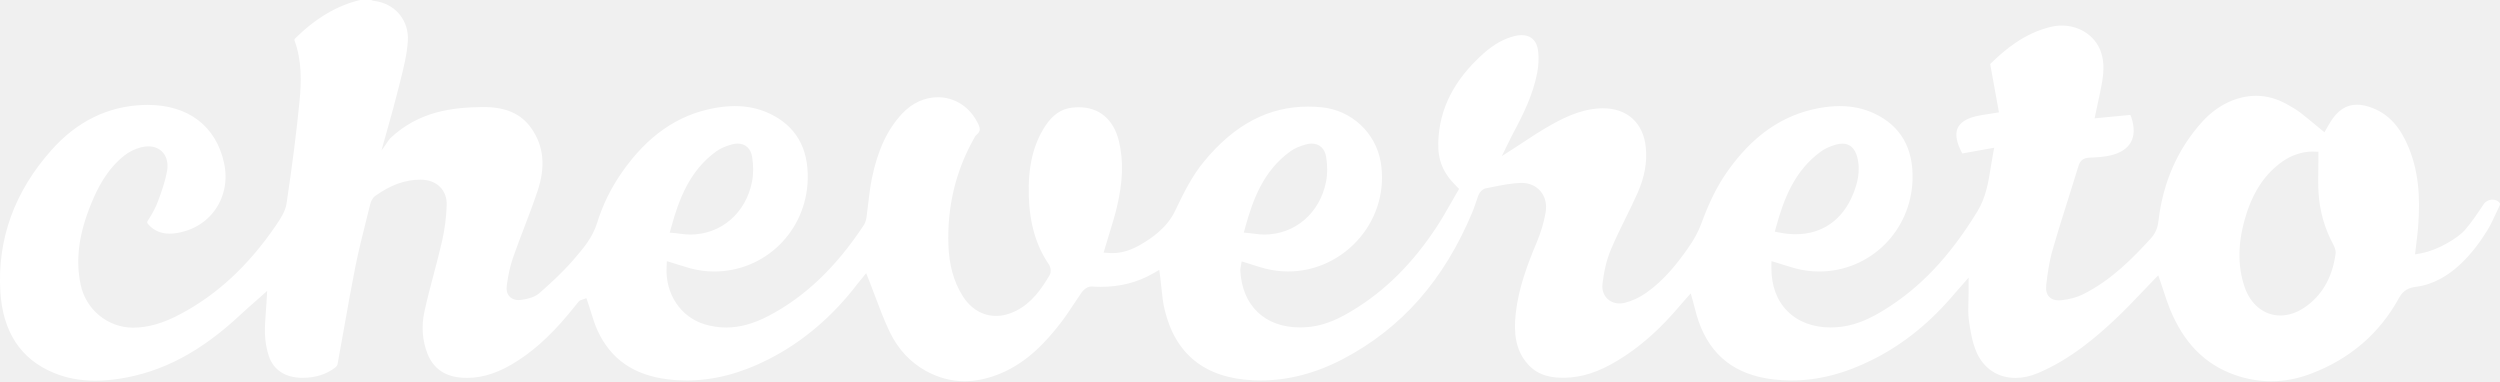
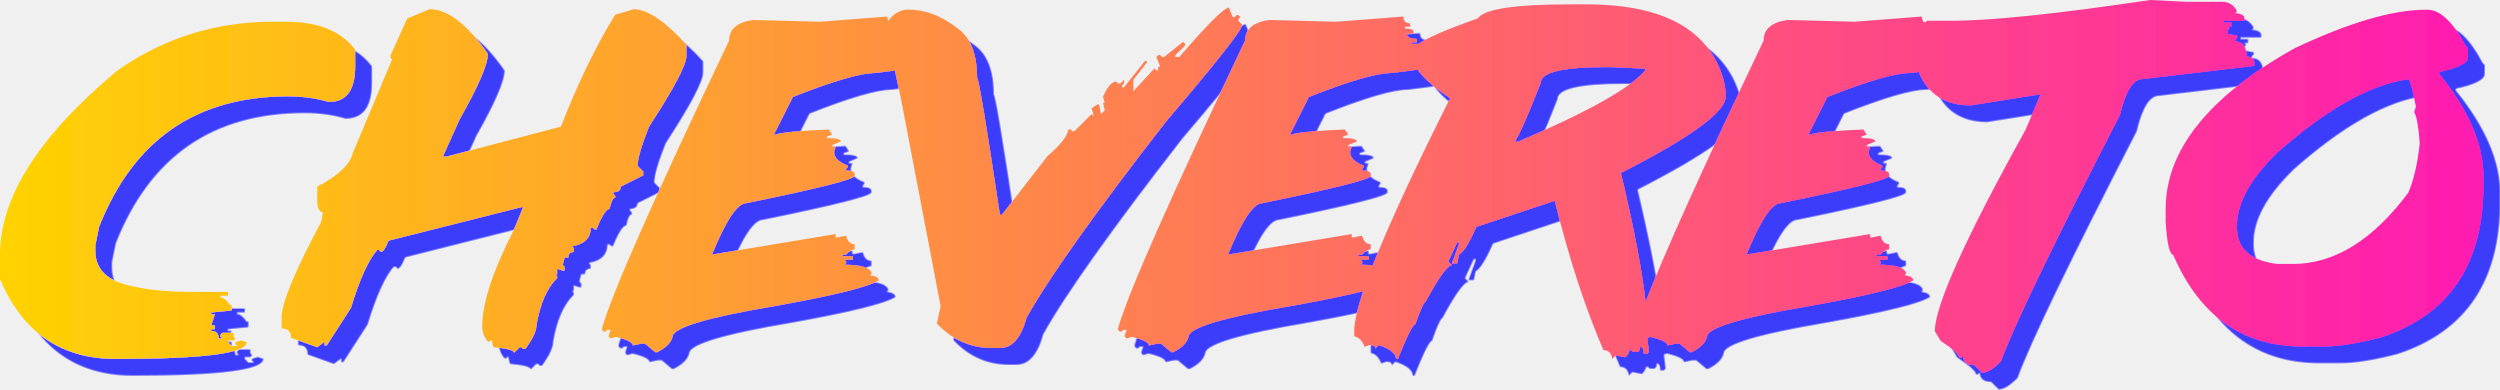
- <svg xmlns="http://www.w3.org/2000/svg" version="1.1" id="Layer_1" x="0px" y="0px" width="501.76px" height="76.521px" viewBox="0 0 501.76 76.521" enable-background="new 0 0 501.76 76.521" xml:space="preserve">
-   <path fill-rule="evenodd" clip-rule="evenodd" fill="#FFFFFF" d="M500.264,40.068c-0.738,0-1.422,0.359-1.814,0.963  c-1.184,1.791-2.361,3.53-3.713,5.117c-1.295,1.514-5.34,4.031-8.699,4.662l-1.33,0.25l0.16-1.351l0.15-1.28  c0.109-0.909,0.219-1.779,0.289-2.649c0.551-6.7-0.029-11.69-1.889-16.2c-1.682-4.08-3.941-6.57-7.111-7.85  c-1.18-0.48-2.279-0.721-3.26-0.721c-2.17,0-3.93,1.17-5.389,3.58c-0.15,0.25-0.291,0.5-0.461,0.78l-0.67,1.18l-0.91-0.75  c-0.42-0.34-0.82-0.67-1.23-1.01c-0.949-0.79-1.859-1.54-2.799-2.26c-0.76-0.57-1.641-1.07-2.561-1.59c-2-1.13-4.09-1.71-6.23-1.71  c-3.869,0-7.811,1.899-10.811,5.22c-4.908,5.42-7.859,12.11-8.77,19.86c-0.109,0.989-0.389,2.279-1.48,3.479  c-3.629,3.98-7.969,8.45-13.689,11.29c-1.23,0.61-2.73,1.01-4.34,1.18c-0.18,0.021-0.359,0.03-0.52,0.03  c-0.85,0-1.5-0.26-1.951-0.76c-0.479-0.54-0.658-1.3-0.549-2.32c0.26-2.26,0.59-4.67,1.26-6.99c1.08-3.75,2.27-7.529,3.43-11.189  c0.6-1.91,1.201-3.83,1.791-5.74c0.33-1.09,1.01-1.6,2.199-1.649c1.471-0.061,2.891-0.131,4.23-0.45  c1.959-0.45,3.369-1.37,4.08-2.65c0.719-1.31,0.75-3.03,0.09-4.99c-0.061-0.17-0.121-0.33-0.189-0.489l-7.182,0.689l0.281-1.33  c0.129-0.649,0.27-1.27,0.4-1.88c0.299-1.36,0.58-2.66,0.799-3.939c0.381-2.221,0.59-4.811-0.65-7.19  c-1.379-2.64-4.219-4.28-7.42-4.28c-0.709,0-1.43,0.08-2.139,0.25c-5.301,1.24-9.301,4.58-12.23,7.471l1.76,9.699l-1,0.16  c-0.5,0.09-0.961,0.16-1.391,0.22c-0.859,0.131-1.6,0.24-2.309,0.421c-1.852,0.46-3.041,1.229-3.551,2.29  c-0.51,1.05-0.359,2.47,0.43,4.22c0.141,0.33,0.311,0.64,0.471,0.939l6.389-1.149l-0.26,1.42c-0.148,0.82-0.279,1.63-0.41,2.42  c-0.5,3.15-0.979,6.13-2.719,8.97c-5.551,9.07-11.52,15.36-18.76,19.79c-2.17,1.33-5.111,2.91-8.521,3.33  c-0.729,0.09-1.449,0.14-2.139,0.14c-3.551,0-6.561-1.14-8.701-3.29c-2.119-2.13-3.219-5.13-3.199-8.689l0.01-1.33l1.279,0.38  c0.4,0.13,0.801,0.25,1.201,0.38c0.75,0.23,1.48,0.46,2.23,0.67c1.58,0.431,3.219,0.65,4.85,0.65  c10.219-0.01,18.459-8.11,18.76-18.46c0.18-6.32-2.4-10.771-7.66-13.25c-2.141-1-4.41-1.49-6.971-1.49  c-1.299,0-2.689,0.14-4.129,0.4c-7.34,1.35-13.381,5.54-18.48,12.83c-1.971,2.81-3.57,6.02-5.18,10.42  c-0.58,1.58-1.48,3.22-2.75,5.01c-2.09,2.96-4.721,6.32-8.291,8.82c-1.359,0.96-2.859,1.649-4.33,2.01  c-0.34,0.08-0.689,0.12-1.02,0.12c-1.039,0-1.959-0.4-2.609-1.12c-0.65-0.73-0.939-1.73-0.811-2.811  c0.311-2.67,0.859-4.899,1.67-6.84c0.9-2.149,1.939-4.27,2.951-6.319c0.818-1.66,1.67-3.37,2.42-5.08  c1.42-3.2,1.959-6.221,1.648-9.21c-0.51-4.88-3.729-7.79-8.6-7.79c-0.23,0-0.459,0.01-0.689,0.02  c-4.131,0.23-7.65,2.101-10.891,3.99c-1.229,0.72-2.439,1.51-3.729,2.36c-0.621,0.409-1.262,0.829-1.941,1.27l-3.049,1.96  l1.609-3.25l0.301-0.62c0.158-0.33,0.289-0.59,0.43-0.84c1.979-3.67,3.93-7.67,4.76-11.97c0.279-1.431,0.35-2.91,0.209-4.26  c-0.209-2.16-1.398-3.341-3.34-3.341c-0.43,0-0.9,0.061-1.389,0.181c-2.141,0.52-4.191,1.67-6.262,3.51  c-5.898,5.27-8.869,11.09-9.068,17.81c-0.102,3.61,0.949,6.16,3.629,8.811l0.551,0.55l-0.391,0.67c-0.41,0.7-0.82,1.41-1.221,2.12  c-0.908,1.59-1.84,3.229-2.869,4.8c-4.811,7.33-10.32,12.82-16.84,16.771c-2.35,1.43-5.211,2.93-8.529,3.319  c-0.711,0.08-1.42,0.12-2.102,0.12c-7.029,0-11.609-4.38-11.959-11.439c-0.01-0.221,0.02-0.391,0.05-0.53l0.03-0.16l0.189-1.12  l1.09,0.33c0.41,0.13,0.82,0.26,1.221,0.39c0.85,0.271,1.65,0.53,2.459,0.73c1.51,0.38,3.041,0.57,4.57,0.57  c5.5,0,10.75-2.471,14.391-6.78c3.57-4.23,5.1-9.76,4.18-15.17c-1-5.92-5.9-10.45-11.92-11.01c-0.891-0.08-1.77-0.13-2.641-0.13  c-7.959,0-14.789,3.6-20.889,11c-2.381,2.88-4.051,6.21-5.831,9.949c-1.62,3.4-4.72,5.48-6.9,6.75c-2.02,1.16-3.8,1.7-5.61,1.7  c-0.19,0-0.38,0-0.57-0.01l-1.25-0.08l0.35-1.2c0.25-0.82,0.5-1.64,0.74-2.439c0.55-1.79,1.07-3.471,1.5-5.2  c1.29-5.29,1.44-9.601,0.47-13.57c-1.08-4.36-3.94-6.77-8.07-6.77c-0.44,0-0.9,0.029-1.37,0.09c-2.13,0.24-3.89,1.46-5.36,3.71  c-2.4,3.689-3.45,8.14-3.28,14.02c0.16,5.511,1.48,10.011,4.03,13.73c0.36,0.53,0.52,1.479,0.16,2.12c-1.64,2.79-3.59,5.6-6.77,7.2  c-1.34,0.67-2.68,1.01-3.99,1.01c-2.72,0-5.11-1.44-6.74-4.061c-1.76-2.83-2.68-6.14-2.82-10.13c-0.27-7.689,1.44-14.859,5.08-21.33  l0.06-0.109c0.09-0.19,0.23-0.48,0.5-0.71c0.89-0.771,0.87-1.33-0.1-3c-1.64-2.851-4.5-4.551-7.66-4.551  c-2.64,0-5.19,1.17-7.16,3.28c-2.98,3.19-4.91,7.32-6.08,12.99c-0.34,1.649-0.54,3.37-0.74,5.04c-0.1,0.899-0.21,1.8-0.33,2.689  c-0.08,0.521-0.2,1.12-0.53,1.631c-5.58,8.479-11.85,14.449-19.18,18.279c-2.98,1.55-5.75,2.311-8.48,2.311  c-1.44,0-2.88-0.221-4.3-0.641c-4.8-1.46-7.88-6.029-7.65-11.38l0.06-1.29l1.24,0.37c0.39,0.12,0.77,0.24,1.16,0.37  c0.75,0.23,1.5,0.47,2.26,0.68c1.58,0.431,3.21,0.65,4.84,0.65c10.23-0.01,18.47-8.11,18.77-18.45c0.18-6.33-2.4-10.78-7.66-13.25  c-2.14-1.01-4.41-1.5-6.97-1.5c-1.3,0-2.69,0.14-4.12,0.4c-7.35,1.35-13.39,5.54-18.49,12.819c-2.24,3.2-3.94,6.66-5.05,10.28  c-0.91,2.93-2.81,5.13-4.66,7.26l-0.08,0.101c-2.25,2.6-4.84,4.939-6.83,6.68c-0.8,0.69-2.03,1.15-3.67,1.35  c-0.18,0.03-0.34,0.04-0.5,0.04c-0.99,0-1.56-0.409-1.86-0.76c-0.47-0.54-0.64-1.28-0.51-2.2c0.31-2.229,0.71-3.989,1.25-5.54  c0.71-2.029,1.49-4.069,2.24-6.04c0.92-2.399,1.87-4.89,2.69-7.359c1.65-4.92,1.24-9.021-1.24-12.561  c-2.04-2.92-5.1-4.279-9.62-4.279h-0.25c-5.89,0.069-12.67,0.819-18.42,6.229c-0.22,0.21-0.43,0.55-0.67,0.87  c-0.31,0.44-0.14,0.21-0.51,0.76l-0.62,0.87l-0.01,0.05l-0.01-0.02l0.02-0.03l0.15-0.56c0.34-1.21,0.68-2.42,1.02-3.63  c0.78-2.771,1.58-5.63,2.28-8.46l0.31-1.24c0.67-2.65,1.36-5.391,1.53-8.07c0.28-4.2-2.6-7.6-6.83-8.08  c-0.21-0.02-0.38-0.09-0.52-0.17h-2.23c-4.61,1.09-8.87,3.61-13.03,7.7c-0.06,0.06-0.14,0.19-0.18,0.29  c1.58,4.22,1.42,8.61,1.05,12.35c-0.6,6.12-1.43,12.641-2.6,20.49c-0.25,1.64-1.26,3.12-2.17,4.46  c-5.48,8.01-11.74,13.82-19.14,17.75c-3.46,1.84-6.46,2.71-9.5,2.72c-5.04,0-9.46-3.609-10.51-8.6c-1.06-4.98-0.4-10.14,2.08-16.21  c1.23-3.04,3.11-6.9,6.67-9.73c0.94-0.75,2.14-1.34,3.38-1.659c0.5-0.12,0.99-0.19,1.45-0.19c1.22,0,2.28,0.46,2.97,1.29  c0.77,0.92,1.04,2.23,0.78,3.7c-0.37,2.04-1.07,4.02-1.82,6.04c-0.45,1.21-1.12,2.49-1.98,3.8c-0.24,0.36-0.29,0.479,0.16,0.96  c1.09,1.16,2.45,1.73,4.17,1.73c0.38,0,0.8-0.03,1.22-0.091c3.31-0.47,6.13-2.159,7.95-4.76c1.84-2.64,2.47-5.93,1.76-9.26  c-1.59-7.46-7.19-11.73-15.35-11.73c-0.24,0-0.49,0-0.74,0.011c-7.16,0.22-13.41,3.26-18.56,9.05  c-7.46,8.37-10.91,17.96-10.26,28.49c0.5,8.02,4.09,13.479,10.67,16.21c2.57,1.069,5.31,1.59,8.38,1.59c1.5,0,3.11-0.13,4.78-0.38  c8.69-1.33,16.43-5.431,24.38-12.88c0.89-0.83,1.8-1.631,2.61-2.341l0.93-0.819l1.8-1.601l-0.14,2.41  c-0.03,0.51-0.07,1.07-0.12,1.65c-0.11,1.399-0.23,2.979-0.19,4.52c0.05,1.59,0.33,3.17,0.81,4.58c0.96,2.771,3.34,4.29,6.78,4.29  c2.56-0.01,4.76-0.71,6.51-2.06c0.26-0.2,0.44-0.49,0.46-0.61c0.47-2.51,0.91-5.03,1.36-7.54c0.69-3.92,1.41-7.979,2.2-11.95  c0.63-3.16,1.42-6.33,2.19-9.39c0.28-1.09,0.55-2.19,0.82-3.29c0.11-0.43,0.38-1.22,0.99-1.66c3.13-2.229,6.01-3.27,9.09-3.27h0.12  c1.6,0.02,2.93,0.54,3.86,1.5c0.88,0.909,1.33,2.159,1.29,3.59c-0.07,2.39-0.39,4.85-0.95,7.319c-0.51,2.23-1.1,4.46-1.67,6.62  c-0.65,2.45-1.32,4.98-1.86,7.49c-0.63,2.9-0.41,5.83,0.65,8.47c1.18,2.95,3.54,4.551,7,4.761c0.3,0.02,0.59,0.029,0.89,0.029  c3.36,0,6.64-1.12,10.33-3.529c3.9-2.54,7.44-5.94,11.48-11.021l0.15-0.189c0.14-0.19,0.29-0.37,0.45-0.561  c0.25-0.28,0.56-0.35,0.62-0.36l0.95-0.34l0.33,0.96c0.2,0.61,0.39,1.21,0.58,1.82c0.41,1.32,0.79,2.56,1.33,3.73  c2.65,5.75,7.27,8.939,14.11,9.779c1.26,0.16,2.53,0.23,3.78,0.23c5.41,0,10.79-1.391,16.45-4.26  c6.83-3.471,12.86-8.601,17.92-15.25c0.19-0.261,0.4-0.5,0.58-0.71l1.07-1.311l0.63,1.58c0.41,1.03,0.8,2.08,1.2,3.14  c0.88,2.351,1.8,4.79,2.9,7.08c1.67,3.45,4.11,6.07,7.24,7.811c2.49,1.37,5.1,2.069,7.77,2.069c2.29,0,4.7-0.51,7.17-1.529  c5.5-2.261,9.33-6.57,12.06-10.08c0.94-1.2,1.81-2.521,2.65-3.79c0.54-0.82,1.08-1.641,1.64-2.44c0.09-0.12,0.86-1.17,1.94-1.17  h0.01c0.61,0.04,1.22,0.07,1.83,0.07c3.92,0,7.35-0.87,10.49-2.66l1.3-0.74l0.19,1.48c0.09,0.729,0.17,1.45,0.24,2.16  c0.16,1.5,0.3,2.92,0.63,4.279c2.12,8.971,8.069,13.761,17.69,14.23c0.539,0.03,1.069,0.04,1.59,0.04  c5.51,0,11.049-1.44,16.469-4.271c11.811-6.18,20.342-15.859,26.061-29.59c0.23-0.54,0.41-1.1,0.611-1.689  c0.18-0.551,0.359-1.091,0.568-1.631c0.23-0.569,0.801-1.25,1.49-1.38c0.541-0.1,1.08-0.21,1.611-0.319  c1.75-0.351,3.549-0.71,5.379-0.761l0.17-0.01c1.561,0,2.92,0.601,3.83,1.681c0.939,1.119,1.291,2.649,1,4.3  c-0.359,2.01-0.959,4.02-1.779,5.96c-1.85,4.39-3.65,9.16-4.211,14.26c-0.48,4.28,0.141,7.26,2,9.67c1.701,2.21,4.051,3.24,7.4,3.24  c0.52,0,1.07-0.021,1.641-0.07c3.51-0.31,6.9-1.66,11-4.399c3.74-2.49,7.25-5.69,10.729-9.79c0.221-0.261,0.451-0.511,0.701-0.811  l1.65-1.87l0.5,1.78c0.129,0.46,0.24,0.92,0.359,1.35c0.23,0.881,0.449,1.721,0.73,2.5c2.449,6.92,7.359,10.73,15,11.641  c1.209,0.14,2.439,0.21,3.65,0.21c5.379,0,10.77-1.391,16.459-4.271c6.109-3.09,11.471-7.449,16.4-13.319  c0.141-0.17,0.279-0.33,0.49-0.561l2.189-2.49v2.65c0,0.7-0.02,1.38-0.039,2.03c-0.041,1.34-0.08,2.609,0.08,3.8  c0.299,2.17,0.67,4.46,1.529,6.45c1.43,3.3,4.289,5.2,7.83,5.2c1.459,0,2.969-0.32,4.49-0.96c6.549-2.75,11.859-7.341,15.76-11.03  c1.709-1.61,3.299-3.28,4.99-5.05c0.76-0.801,1.52-1.591,2.289-2.391l1.131-1.16l0.529,1.54c0.189,0.54,0.371,1.08,0.541,1.63  c0.389,1.181,0.789,2.391,1.25,3.54c2.75,6.78,6.979,11.11,12.939,13.24c2.439,0.87,4.93,1.311,7.4,1.311  c2.648,0,5.33-0.5,7.979-1.511c7.842-2.97,13.781-8.08,17.682-15.21c0.879-1.6,2.01-2.06,3.449-2.239  c6.881-0.891,11.662-7.093,14.271-11.316c0.682-1.117,1.252-2.35,1.803-3.551c0.244-0.525,0.482-1.053,0.738-1.566v-0.334  C501.428,40.331,500.891,40.068,500.264,40.068z M356.498,45.45c1.539-5.56,3.689-11.22,8.969-15.04  c0.801-0.58,1.811-1.05,3.02-1.39c0.471-0.13,0.891-0.19,1.281-0.19c1.5,0,2.5,0.9,2.98,2.68c0.779,2.92-0.09,5.631-0.811,7.41  c-2.1,5.221-6.211,8.09-11.561,8.09c-1,0-2.049-0.109-3.109-0.31l-1.061-0.21L356.498,45.45z M249.947,45.54  c1.55-5.62,3.711-11.36,9.07-15.189c0.76-0.551,1.76-0.99,3.039-1.351c0.42-0.12,0.82-0.18,1.201-0.18c1.539,0,2.629,0.99,2.9,2.63  c0.289,1.76,0.289,3.49-0.012,5.01c-1.25,6.33-6.229,10.601-12.41,10.62c-0.659,0-1.299-0.08-1.979-0.17  c-0.301-0.04-0.621-0.07-0.94-0.11l-1.181-0.12L249.947,45.54z M134.737,45.54c1.55-5.62,3.72-11.36,9.06-15.189  c0.77-0.551,1.77-0.99,3.04-1.351c0.42-0.12,0.83-0.18,1.21-0.18c1.54,0,2.63,0.979,2.9,2.62c0.29,1.77,0.29,3.5-0.01,5.01  c-1.24,6.34-6.22,10.61-12.4,10.63c-0.66,0-1.29-0.08-1.96-0.16c-0.31-0.04-0.64-0.08-0.97-0.12l-1.19-0.109L134.737,45.54z   M468.758,50.97c-0.67,4.82-2.801,8.46-6.32,10.801c-1.52,1.01-3.17,1.55-4.77,1.55c-3.221,0-5.971-2.19-7.17-5.73  c-1.48-4.38-1.371-9.13,0.33-14.54c1.52-4.819,3.93-8.319,7.379-10.71c1.73-1.199,3.92-1.92,5.85-1.92c0.102,0,0.201,0,0.301,0.01  l0.959,0.03v0.97c0,0.771-0.01,1.54-0.02,2.311c-0.029,1.67-0.061,3.39,0.051,5.06c0.23,3.591,1.209,7.03,2.92,10.221  C468.527,49.51,468.867,50.23,468.758,50.97z" />
+ <svg xmlns="http://www.w3.org/2000/svg" enable-background="new 0 0 451.099 70.255" height="70.255" viewBox="0 0 451.099 70.255" width="451.099">
+   <defs>
+     <linearGradient y2="0" x2="1" y1="0" x1="0" id="gradient">
+       <stop offset="0" stop-opacity="1" stop-color="#ffd400" />
+       <stop offset="1" stop-opacity="1" stop-color="#ff1ab2" />
+     </linearGradient>
+     <filter id="shadow">
+       <feDropShadow dx="3" dy="3" stdDeviation="0" flood-color="#0000ff" flood-opacity="0.75" />
+     </filter>
+   </defs>
+   <path clip-rule="evenodd" d="m42.481 61.742v.332l.33.357h-1.011l-.65-.689v-.318h1.008l.324-.357-.324-.33v-.678h-2.021l-.357.351v.326l.355.33h-.688c0-.898-.449-1.338-1.338-1.338v-.324h.656v-.684h-.655l.656-2.02h-.656v-.32l3.689-.357v-1.006h-.33c-.602-.889-1.166-1.338-1.689-1.338v-.326h1.369v-.682h-6.07c-4.609 0-8.314-.33-11.125-1.008-4.506-.867-6.76-2.984-6.76-6.375v-1.006l.689-3.381c6.189-15.674 17.541-23.519 34.064-23.519 2.645 0 5.107.336 7.404 1.008 3.152 0 4.732-2.132 4.732-6.405v-3.021c-2.506-3.358-6.672-5.042-12.5-5.042h-2.344c-10.313 0-19.643 2.924-28 8.752-14.155 11.786-21.239 22.872-21.239 33.271v4.387c4.029 9.623 10.993 14.432 20.921 14.432 15.723 0 23.58-1.008 23.58-3.021l-1.006-.318zm67.504-24.051c.293-1.338.623-2.016 1.014-2.016v-.324l-.326-.351v-.33c.889 0 1.338-.332 1.338-1.008l4.045-2.02v-.678l-1.012-1.008c0-1.295.682-3.661 2.059-7.101 4.506-6.912 6.752-11.163 6.752-12.776v-2.015c-3.807-4.203-6.965-6.336-9.467-6.412l-3.389 1.008c-3.451 5.594-6.717 12.325-9.793 20.196l-20.629 5.405h-.678l3.033-6.731c3.391-5.976 5.092-9.913 5.092-11.813-3.754-5.373-7.27-8.064-10.512-8.064l-4.047 1.695-3.033 6.732v.324l.32.319-7.077 16.857c-.525 2.117-2.67 4.137-6.424 6.082v2.701c0 1.133.336 1.805 1.008 2.016l-.32 1.695c-4.744 8.877-7.121 14.602-7.121 17.168v2.02c1.137 0 1.699.559 1.699 1.695l4.734 1.691 1.332-1.008v.676h.369l4.365-6.764c1.58-5.188 3.162-8.66 4.732-10.441h.357l.326.357c.379 0 .838-.678 1.375-2.047l23.986-6.051h.32l-1.656 4.03c-3.828 7.475-5.746 13.318-5.746 17.537 0 .986.336 1.885 1.014 2.703h.324l.32-.363.367 1.371c2.48.215 3.721.551 3.721 1.01l1.014-1.01h.324l.32.322h.367c1.344-1.828 2.021-3.275 2.021-4.354.67-3.859 1.91-6.678 3.715-8.432v-.352l-.326-.33h.326v-1.008l1.012.33h.332v-.688l-.332-.324.332-1.34h.682c0-.664.33-1.006 1.008-1.006v-.678l-.32-.361c2.232-.359 3.357-1.475 3.357-3.348h.363l.326.318h.318c1.014-2.466 1.815-3.706 2.389-3.706zm114.172-33.228-.684-.682v-.369l.326-.319-.326-.357h-.363l-.324.357h-.363l-.682-1.728c-.9.076-3.883 3.049-8.957 8.926h-.689v-.353l1.734-1.695v-.362l-.363-.325-3.428 2.735h-.363l-.324-.353h-.365l-.324.353.689 1.732h-.365v.683h-.324l-.357-.362-3.797 4.108v-2.051l2.422-3.099v-.324h-.324l-3.791 4.786h-.363v-.318l.363-.369v-.676l-.689.676h-.363l-.324-.318h-.357c-.748.313-1.436 1.229-2.063 2.734l.33 1.039h-.33l.33 1.377-.688.689-.326-1.736h-.363l-1.012.686.324 1.051v.318l-.324-.318-3.104 3.092h-.363l-.324-.357h-.363c-.266 1.321-1.533 2.918-3.791 4.821l-8.236 10.619h-.357c-2.465-16.388-3.834-24.626-4.121-24.703 0-4.283-1.154-7.268-3.467-8.93-2.92-2.27-5.898-3.412-8.957-3.412-1.365 0-2.557.677-3.598 2.009-.119-.194-.178-.444-.178-.753l-12.094.938-12.105-.32c-2.887.406-4.332 1.642-4.332 3.699-13.582 28.5-21.225 45.808-22.941 51.923v.293l.324.318h.287l.33-.318h.613l-.32.932v.33l.32.287.936-.287c2.059.498 3.078 1.012 3.078 1.537l1.549-.318h.654l1.842 1.547h.324c1.566-.77 2.492-1.693 2.779-2.766 0-1.635 6.195-3.498 18.604-5.584 10.57-1.895 16.768-3.434 18.604-4.609 0-.477-.516-.789-1.555-.941l.293-.32c-.25-1.033-1.896-1.549-4.951-1.549l.326-.293v-.318l-.326-.287h1.549v-.645h-1.879v-.287h.656c.525-.629 1.045-.943 1.553-.943v-.934c-.773 0-1.289-.514-1.553-1.547l-1.555.318h-.326v-.607l-22.328 3.711c2.533-6.195 4.598-9.295 6.217-9.295 13.025-2.658 19.545-4.305 19.545-4.934v-.287c0-.432-.52-.648-1.553-.648v-.287l.287-.326v-.288c-1.643-.617-2.455-1.445-2.455-2.48l.287-.942h-.611v-.287l1.549-.645c0-.406-.834-.611-2.49-.611v-.287l.941-.33-.623-.932c-5.303.221-8.498.525-9.602.932h-.32l3.424-6.805c7.289-2.88 12.244-4.321 14.85-4.321 1.305-.152 2.492-.298 3.574-.443l1.029 4.764 7.225 37.767-.688 3.104c2.768 2.947 6.104 4.43 10.002 4.43h1.377c2.209 0 3.818-1.83 4.803-5.469 4.018-7.203 12.396-18.988 25.141-35.366 9.192-10.791 13.791-16.629 13.791-17.496zm49.789 21.097h-.656c.672-.785 2.252-4.338 4.732-10.66 0-1.862 3.988-2.8 11.959-2.8h.613l6.281.287v.319c-2.702 3.195-10.343 7.486-22.929 12.854zm-26.252 22.34c-.639-.082-1.381-.125-2.236-.125l.32-.293v-.318l-.32-.287h1.543v-.645h-1.873v-.287h.65c.531-.629 1.045-.943 1.559-.943v-.932c-.773 0-1.293-.514-1.559-1.547l-1.555.318h-.32v-.607l-22.33 3.711c2.535-6.195 4.598-9.295 6.213-9.295 13.031-2.658 19.551-4.305 19.551-4.934v-.287c0-.432-.52-.648-1.559-.648v-.287l.291-.326v-.288c-1.641-.617-2.459-1.445-2.459-2.48l.293-.942h-.611v-.287l1.543-.645c0-.406-.834-.611-2.49-.611v-.287l.947-.33-.623-.932c-5.303.221-8.498.525-9.604.932h-.324l3.428-6.805c7.289-2.88 12.246-4.321 14.846-4.321 1.814-.206 3.406-.412 4.793-.611.986 1.467 2.93 3.183 5.855 5.155-6.473 12.879-11.125 22.938-13.969 30.184zm159.043-36.711c0-.541-.459-.877-1.375-1.008 0-1.792-.688-2.691-2.059-2.691v-.367l.357-.32v-.364l-1.689-.324v-.682l.32-.325-.32-.357h.645v-.683h-1.332v-.325h3.721v-.362c0-.592-.568-.933-1.701-1.008l.357-.325c-.58-1.148-1.494-1.728-2.746-1.728h-6.461l-6.465-.32c-16.742 2.498-28.678 3.743-35.799 3.743h-4.443c-.15.108-.285.216-.426.325-.369-.18-.555-.537-.555-1.084l-12.094.938-12.104-.32c-2.887.406-4.332 1.642-4.332 3.699-11 23.083-18.102 38.822-21.318 47.222-.578-5.475-2.063-13.242-4.447-23.311 12.6-6.434 18.898-11.021 18.898-13.784v-.943l-.33-1.905c-2.537-9.191-10.816-13.794-24.855-13.794h-2.814c-10.07 0-15.637.851-16.693 2.528-5.572 1.955-9.137 3.494-10.701 4.609h-1.24v-.292h.938v-.617c-1.225 0-1.838-.303-1.838-.932h1.225v-.318c0-.406-.52-.623-1.555-.623v-.321h.943v-.611c-.822 0-1.229-.406-1.229-1.225l-12.1.938-12.1-.32c-2.893.406-4.338 1.642-4.338 3.699-13.578 28.5-21.221 45.808-22.938 51.923v.293l.32.318h.293l.33-.318h.611l-.324.932v.33l.324.287.936-.287c2.055.498 3.078 1.012 3.078 1.537l1.543-.318h.654l1.848 1.547h.32c1.564-.77 2.49-1.693 2.777-2.766 0-1.635 6.201-3.498 18.609-5.584 5.492-.986 9.799-1.873 12.93-2.664-1.09 3.244-1.637 5.643-1.637 7.197v.975c.801.119 1.42.736 1.879 1.869l.938-.32c.654 0 .975.211.975.643l.611-.643c2.102.709 3.146 1.547 3.146 2.512h.326c1.662-4.174 2.707-6.254 3.141-6.254.959-2.713 1.594-4.078 1.879-4.109 2.361-4.367 3.938-6.549 4.734-6.549l-.656-.656 1.594-3.455h.33v.33l-1.268 3.457h.938l.33-1.582c.791-.385 1.836-2.053 3.137-5.01l14.156-4.717c2.5 10.197 5.432 19.188 8.783 26.963.916 0 1.441.525 1.588 1.582l.611-.639 1.594.318c.313 0 .627-.422.941-1.262h.32l.291.332h.656c.406 0 .611-.314.611-.941.424 0 .645.414.645 1.26h.617l.326-.318-.299-2.566.553-.168c2.059.498 3.076 1.012 3.076 1.537l1.549-.318h.654l1.844 1.547h.324c1.564-.77 2.49-1.693 2.779-2.766 0-1.635 6.195-3.498 18.604-5.584 10.576-1.895 16.773-3.434 18.607-4.609 0-.477-.52-.789-1.559-.941l.291-.32c-.248-1.033-1.895-1.549-4.943-1.549l.32-.293v-.318l-.32-.287h1.543v-.645h-1.879v-.287h.656c.523-.629 1.045-.943 1.553-.943v-.934c-.77 0-1.287-.514-1.553-1.547l-1.557.318h-.324v-.607l-22.324 3.711c2.529-6.195 4.598-9.295 6.213-9.295 13.031-2.658 19.545-4.305 19.545-4.934v-.287c0-.432-.514-.648-1.553-.648v-.287l.291-.326v-.288c-1.641-.617-2.459-1.445-2.459-2.48l.287-.942h-.611v-.287l1.549-.645c0-.406-.834-.611-2.49-.611v-.287l.941-.33-.617-.932c-5.303.221-8.504.525-9.607.932h-.32l3.424-6.805c7.293-2.88 12.25-4.321 14.85-4.321l1.65-.195c1.643 4.019 4.762 6.032 9.371 6.032l12.641-2.013-2.746 6.441c-10.914 19.659-16.361 31.774-16.361 36.335l1.045 1.729c2.215 1.455 3.348 2.479 3.396 3.053h.324l.357-.363c0 1.127.672 1.695 2.025 1.695l1.377 1.371c.881 0 2.014-.684 3.389-2.059 2.334-6.385 9.5-21.213 21.496-44.503 1.008-4.285 2.371-6.433 4.078-6.433l20.125-2.384v-.689zm27.811 23.588c-6.406 8.574-13.35 12.852-20.84 12.852h-2.779c-4.867-.574-7.301-2.768-7.301-6.58v-.33c0-4.1 2.434-8.498 7.301-13.209 8.938-7.897 16.807-12.301 23.619-13.216.293 0 .748 1.657 1.381 4.959l-.324.977c.449.678.791 2.551 1.012 5.616-.389 3.704-1.083 6.677-2.069 8.931zm5.568-21.459v-.325c3.471-.741 5.205-1.63 5.205-2.665v-1.619l-.369-.357c-2.334-4.387-4.646-6.591-6.932-6.591h-.359c-5.951 0-13.83 2.323-23.629 6.948-15.51 8.692-23.262 18.367-23.262 29.025v2.34c.24 3.818.699 5.801 1.377 5.936 4.744 11 12.506 16.498 23.299 16.498h3.83c2.74 0 6.207-.559 10.404-1.664 12.271-4.057 18.418-13.182 18.418-27.393v-1.664c.001-5.725-2.658-11.888-7.982-18.469z" fill="url(#gradient)" fill-rule="evenodd" style="filter:url(#shadow);" />
</svg>
